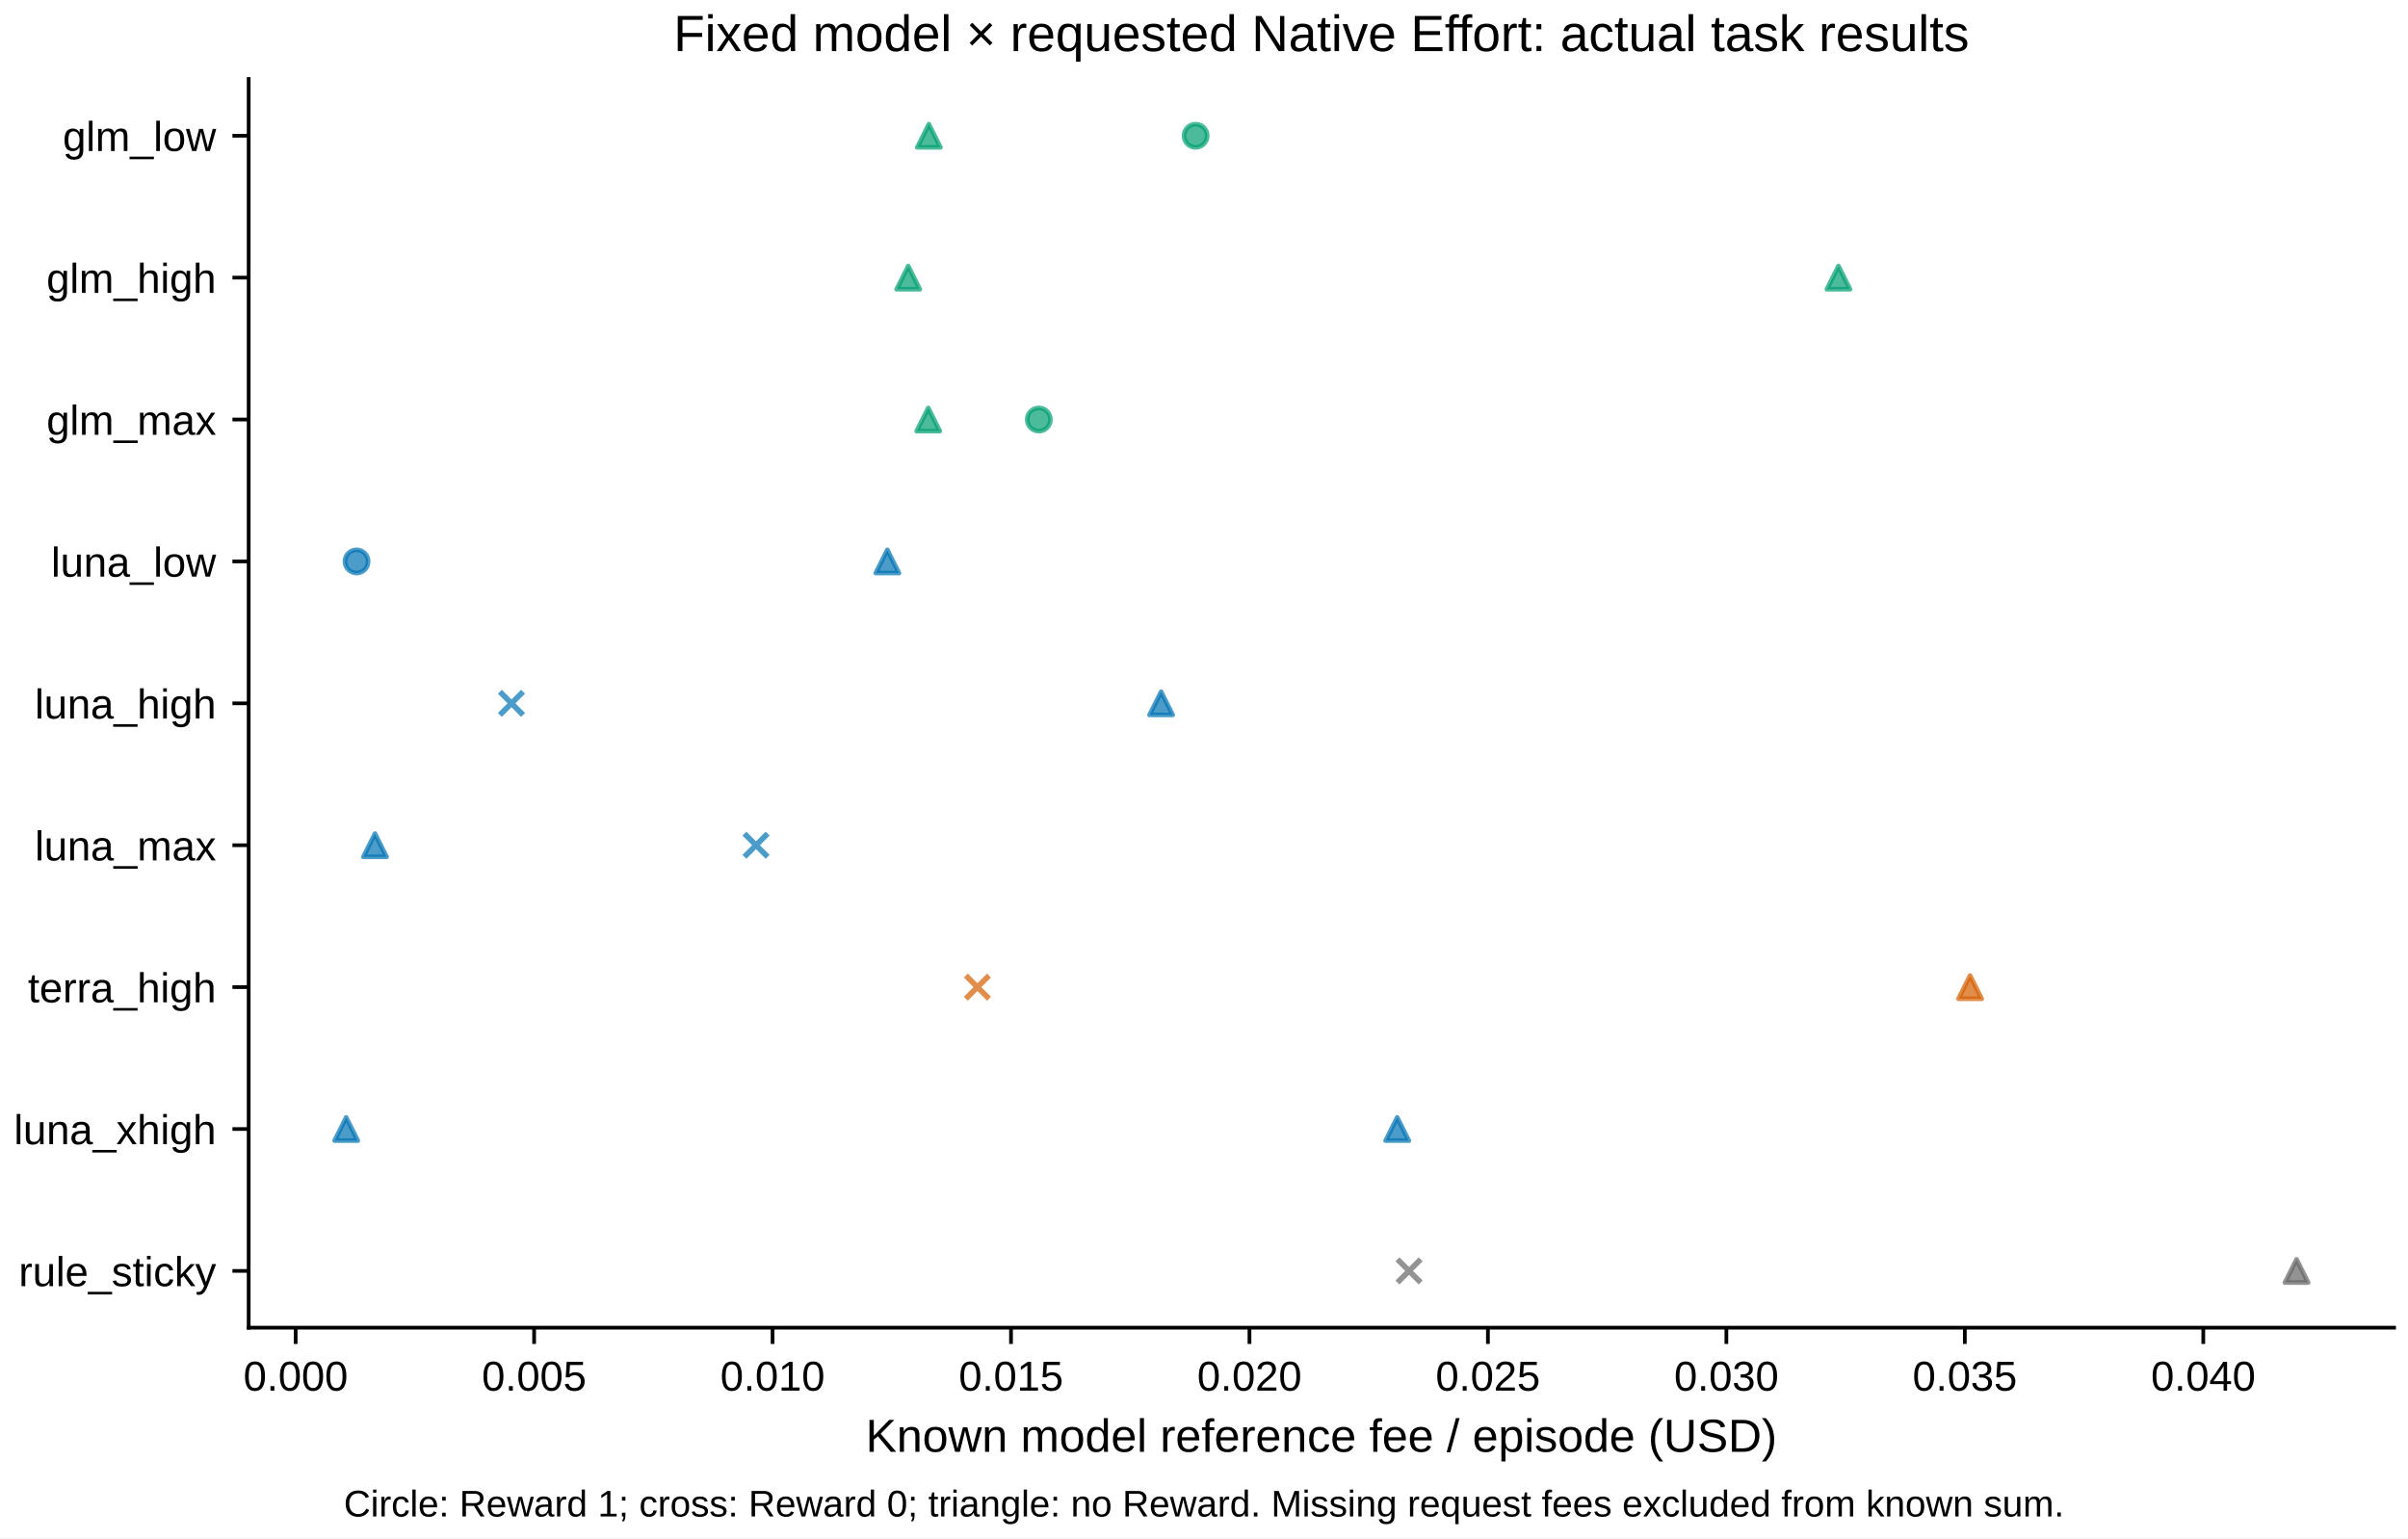
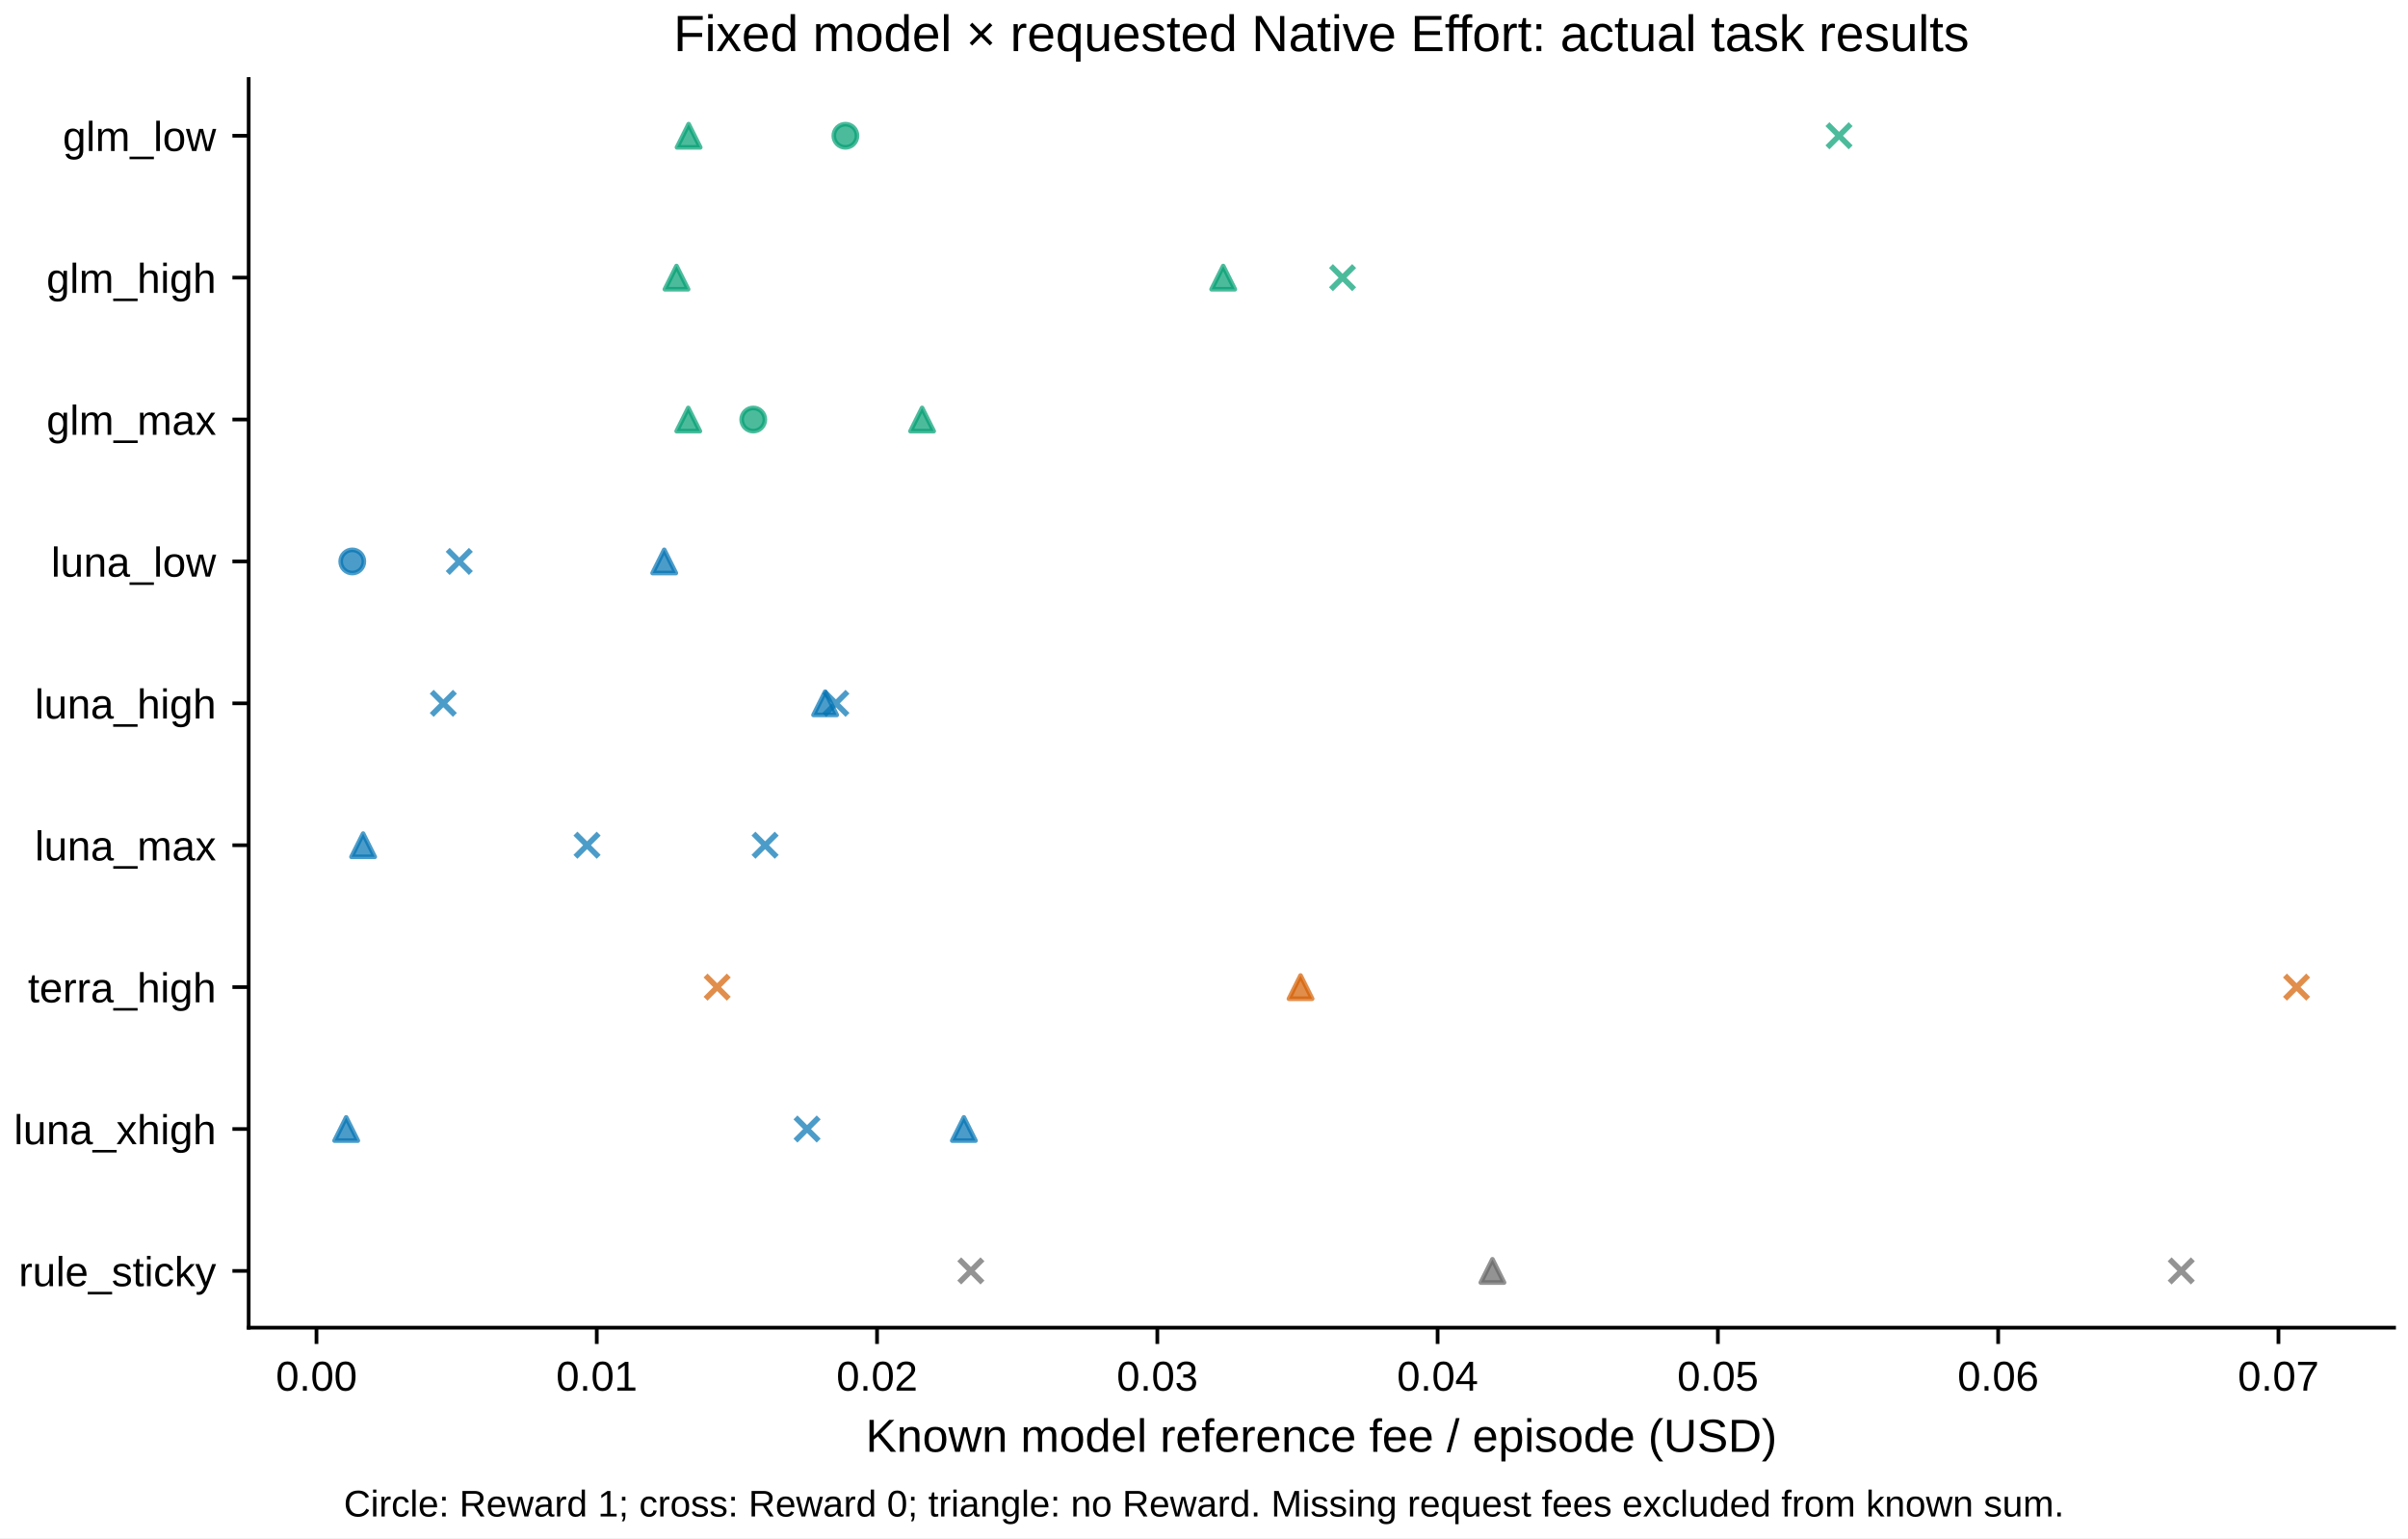
<svg xmlns="http://www.w3.org/2000/svg" xmlns:xlink="http://www.w3.org/1999/xlink" width="518.4pt" height="331.2pt" viewBox="0 0 518.4 331.2" version="1.1">
  <defs>
    <style type="text/css">*{stroke-linejoin: round; stroke-linecap: butt}</style>
  </defs>
  <g id="figure_1">
    <g id="patch_1">
      <path d="M 0 331.2  L 518.4 331.2  L 518.4 0  L 0 0  z " style="fill: #ffffff" />
    </g>
    <g id="axes_1">
      <g id="patch_2">
        <path d="M 53.534 285.86  L 515.4 285.86  L 515.4 17.009  L 53.534 17.009  z " style="fill: #ffffff" />
      </g>
      <g id="PathCollection_1">
        <defs>
-           <path id="mf3af56b596" d="M 0 2.5  C 0.663 2.5 1.299 2.237 1.768 1.768  C 2.237 1.299 2.5 0.663 2.5 0  C 2.5 -0.663 2.237 -1.299 1.768 -1.768  C 1.299 -2.237 0.663 -2.5 0 -2.5  C -0.663 -2.5 -1.299 -2.237 -1.768 -1.768  C -2.237 -1.299 -2.5 -0.663 -2.5 0  C -2.5 0.663 -2.237 1.299 -1.768 1.768  C -1.299 2.237 -0.663 2.5 0 2.5  z " style="stroke: #009e73; stroke-opacity: 0.7" />
-         </defs>
-         <g clip-path="url(#p5dbdeddba8)">
-           <use xlink:href="#mf3af56b596" x="257.396" y="29.229" style="fill: #009e73; fill-opacity: 0.7; stroke: #009e73; stroke-opacity: 0.7" />
+           <path id="m5f5c0ee8f8" d="M 0 2.5  C 0.663 2.5 1.299 2.237 1.768 1.768  C 2.237 1.299 2.5 0.663 2.5 0  C 2.5 -0.663 2.237 -1.299 1.768 -1.768  C 1.299 -2.237 0.663 -2.5 0 -2.5  C -0.663 -2.5 -1.299 -2.237 -1.768 -1.768  C -2.237 -1.299 -2.5 -0.663 -2.5 0  C -2.5 0.663 -2.237 1.299 -1.768 1.768  C -1.299 2.237 -0.663 2.5 0 2.5  z " style="stroke: #009e73; stroke-opacity: 0.7" />
+         </defs>
+         <g clip-path="url(#p7f465bcf93)">
+           <use xlink:href="#m5f5c0ee8f8" x="182" y="29.229" style="fill: #009e73; fill-opacity: 0.7; stroke: #009e73; stroke-opacity: 0.7" />
        </g>
      </g>
      <g id="PathCollection_2">
        <defs>
-           <path id="mc80eda6ae9" d="M 0 -2.5  L -2.5 2.5  L 2.5 2.5  z " style="stroke: #009e73; stroke-opacity: 0.7" />
-         </defs>
-         <g clip-path="url(#p5dbdeddba8)">
-           <use xlink:href="#mc80eda6ae9" x="195.529" y="59.78" style="fill: #009e73; fill-opacity: 0.7; stroke: #009e73; stroke-opacity: 0.7" />
+           <path id="mfec042c3bb" d="M 0 -2.5  L -2.5 2.5  L 2.5 2.5  z " style="stroke: #009e73; stroke-opacity: 0.7" />
+         </defs>
+         <g clip-path="url(#p7f465bcf93)">
+           <use xlink:href="#mfec042c3bb" x="145.64" y="59.78" style="fill: #009e73; fill-opacity: 0.7; stroke: #009e73; stroke-opacity: 0.7" />
        </g>
      </g>
      <g id="PathCollection_3">
-         <g clip-path="url(#p5dbdeddba8)">
-           <use xlink:href="#mf3af56b596" x="223.64" y="90.332" style="fill: #009e73; fill-opacity: 0.7; stroke: #009e73; stroke-opacity: 0.7" />
+         <g clip-path="url(#p7f465bcf93)">
+           <use xlink:href="#m5f5c0ee8f8" x="162.162" y="90.332" style="fill: #009e73; fill-opacity: 0.7; stroke: #009e73; stroke-opacity: 0.7" />
        </g>
      </g>
      <g id="PathCollection_4">
        <defs>
-           <path id="m1f118daac4" d="M 0 2.5  C 0.663 2.5 1.299 2.237 1.768 1.768  C 2.237 1.299 2.5 0.663 2.5 0  C 2.5 -0.663 2.237 -1.299 1.768 -1.768  C 1.299 -2.237 0.663 -2.5 0 -2.5  C -0.663 -2.5 -1.299 -2.237 -1.768 -1.768  C -2.237 -1.299 -2.5 -0.663 -2.5 0  C -2.5 0.663 -2.237 1.299 -1.768 1.768  C -1.299 2.237 -0.663 2.5 0 2.5  z " style="stroke: #0072b2; stroke-opacity: 0.7" />
-         </defs>
-         <g clip-path="url(#p5dbdeddba8)">
-           <use xlink:href="#m1f118daac4" x="76.759" y="120.883" style="fill: #0072b2; fill-opacity: 0.7; stroke: #0072b2; stroke-opacity: 0.7" />
+           <path id="m82adf5f80d" d="M 0 2.5  C 0.663 2.5 1.299 2.237 1.768 1.768  C 2.237 1.299 2.5 0.663 2.5 0  C 2.5 -0.663 2.237 -1.299 1.768 -1.768  C 1.299 -2.237 0.663 -2.5 0 -2.5  C -0.663 -2.5 -1.299 -2.237 -1.768 -1.768  C -2.237 -1.299 -2.5 -0.663 -2.5 0  C -2.5 0.663 -2.237 1.299 -1.768 1.768  C -1.299 2.237 -0.663 2.5 0 2.5  z " style="stroke: #0072b2; stroke-opacity: 0.7" />
+         </defs>
+         <g clip-path="url(#p7f465bcf93)">
+           <use xlink:href="#m82adf5f80d" x="75.839" y="120.883" style="fill: #0072b2; fill-opacity: 0.7; stroke: #0072b2; stroke-opacity: 0.7" />
        </g>
      </g>
      <g id="PathCollection_5">
        <defs>
-           <path id="md183f0471f" d="M -2.5 2.5  L 2.5 -2.5  M -2.5 -2.5  L 2.5 2.5  " style="stroke: #0072b2; stroke-opacity: 0.7; stroke-width: 1.2" />
-         </defs>
-         <g clip-path="url(#p5dbdeddba8)">
-           <use xlink:href="#md183f0471f" x="110.11" y="151.434" style="fill: #0072b2; fill-opacity: 0.7; stroke: #0072b2; stroke-opacity: 0.7; stroke-width: 1.2" />
+           <path id="m37c74a7952" d="M -2.5 2.5  L 2.5 -2.5  M -2.5 -2.5  L 2.5 2.5  " style="stroke: #0072b2; stroke-opacity: 0.7; stroke-width: 1.2" />
+         </defs>
+         <g clip-path="url(#p7f465bcf93)">
+           <use xlink:href="#m37c74a7952" x="95.439" y="151.434" style="fill: #0072b2; fill-opacity: 0.7; stroke: #0072b2; stroke-opacity: 0.7; stroke-width: 1.2" />
        </g>
      </g>
      <g id="PathCollection_6">
-         <g clip-path="url(#p5dbdeddba8)">
-           <use xlink:href="#md183f0471f" x="162.759" y="181.986" style="fill: #0072b2; fill-opacity: 0.7; stroke: #0072b2; stroke-opacity: 0.7; stroke-width: 1.2" />
+         <g clip-path="url(#p7f465bcf93)">
+           <use xlink:href="#m37c74a7952" x="126.381" y="181.986" style="fill: #0072b2; fill-opacity: 0.7; stroke: #0072b2; stroke-opacity: 0.7; stroke-width: 1.2" />
        </g>
      </g>
      <g id="PathCollection_7">
        <defs>
-           <path id="mec78262c60" d="M -2.5 2.5  L 2.5 -2.5  M -2.5 -2.5  L 2.5 2.5  " style="stroke: #d55e00; stroke-opacity: 0.7; stroke-width: 1.2" />
-         </defs>
-         <g clip-path="url(#p5dbdeddba8)">
-           <use xlink:href="#mec78262c60" x="210.419" y="212.537" style="fill: #d55e00; fill-opacity: 0.7; stroke: #d55e00; stroke-opacity: 0.7; stroke-width: 1.2" />
+           <path id="mdcfa1a5f9e" d="M -2.5 2.5  L 2.5 -2.5  M -2.5 -2.5  L 2.5 2.5  " style="stroke: #d55e00; stroke-opacity: 0.7; stroke-width: 1.2" />
+         </defs>
+         <g clip-path="url(#p7f465bcf93)">
+           <use xlink:href="#mdcfa1a5f9e" x="154.391" y="212.537" style="fill: #d55e00; fill-opacity: 0.7; stroke: #d55e00; stroke-opacity: 0.7; stroke-width: 1.2" />
        </g>
      </g>
      <g id="PathCollection_8">
        <defs>
-           <path id="me8704f9ee9" d="M 0 -2.5  L -2.5 2.5  L 2.5 2.5  z " style="stroke: #0072b2; stroke-opacity: 0.7" />
-         </defs>
-         <g clip-path="url(#p5dbdeddba8)">
-           <use xlink:href="#me8704f9ee9" x="74.527" y="243.088" style="fill: #0072b2; fill-opacity: 0.7; stroke: #0072b2; stroke-opacity: 0.7" />
+           <path id="m87f43299ef" d="M 0 -2.5  L -2.5 2.5  L 2.5 2.5  z " style="stroke: #0072b2; stroke-opacity: 0.7" />
+         </defs>
+         <g clip-path="url(#p7f465bcf93)">
+           <use xlink:href="#m87f43299ef" x="74.527" y="243.088" style="fill: #0072b2; fill-opacity: 0.7; stroke: #0072b2; stroke-opacity: 0.7" />
        </g>
      </g>
      <g id="PathCollection_9">
        <defs>
-           <path id="meabdddc878" d="M -2.5 2.5  L 2.5 -2.5  M -2.5 -2.5  L 2.5 2.5  " style="stroke: #666666; stroke-opacity: 0.7; stroke-width: 1.2" />
-         </defs>
-         <g clip-path="url(#p5dbdeddba8)">
-           <use xlink:href="#meabdddc878" x="303.349" y="273.64" style="fill: #666666; fill-opacity: 0.7; stroke: #666666; stroke-opacity: 0.7; stroke-width: 1.2" />
+           <path id="m6877eb1d3a" d="M -2.5 2.5  L 2.5 -2.5  M -2.5 -2.5  L 2.5 2.5  " style="stroke: #666666; stroke-opacity: 0.7; stroke-width: 1.2" />
+         </defs>
+         <g clip-path="url(#p7f465bcf93)">
+           <use xlink:href="#m6877eb1d3a" x="209.007" y="273.64" style="fill: #666666; fill-opacity: 0.7; stroke: #666666; stroke-opacity: 0.7; stroke-width: 1.2" />
        </g>
      </g>
      <g id="PathCollection_10">
-         <g clip-path="url(#p5dbdeddba8)">
-           <use xlink:href="#mc80eda6ae9" x="199.967" y="29.229" style="fill: #009e73; fill-opacity: 0.7; stroke: #009e73; stroke-opacity: 0.7" />
+         <g clip-path="url(#p7f465bcf93)">
+           <use xlink:href="#mfec042c3bb" x="148.249" y="29.229" style="fill: #009e73; fill-opacity: 0.7; stroke: #009e73; stroke-opacity: 0.7" />
        </g>
      </g>
      <g id="PathCollection_11">
-         <g clip-path="url(#p5dbdeddba8)">
-           <use xlink:href="#mc80eda6ae9" x="395.787" y="59.78" style="fill: #009e73; fill-opacity: 0.7; stroke: #009e73; stroke-opacity: 0.7" />
+         <g clip-path="url(#p7f465bcf93)">
+           <use xlink:href="#mfec042c3bb" x="263.333" y="59.78" style="fill: #009e73; fill-opacity: 0.7; stroke: #009e73; stroke-opacity: 0.7" />
        </g>
      </g>
      <g id="PathCollection_12">
-         <g clip-path="url(#p5dbdeddba8)">
-           <use xlink:href="#mc80eda6ae9" x="199.836" y="90.332" style="fill: #009e73; fill-opacity: 0.7; stroke: #009e73; stroke-opacity: 0.7" />
+         <g clip-path="url(#p7f465bcf93)">
+           <use xlink:href="#mfec042c3bb" x="148.172" y="90.332" style="fill: #009e73; fill-opacity: 0.7; stroke: #009e73; stroke-opacity: 0.7" />
        </g>
      </g>
      <g id="PathCollection_13">
-         <g clip-path="url(#p5dbdeddba8)">
-           <use xlink:href="#me8704f9ee9" x="191.028" y="120.883" style="fill: #0072b2; fill-opacity: 0.7; stroke: #0072b2; stroke-opacity: 0.7" />
+         <g clip-path="url(#p7f465bcf93)">
+           <use xlink:href="#m87f43299ef" x="142.995" y="120.883" style="fill: #0072b2; fill-opacity: 0.7; stroke: #0072b2; stroke-opacity: 0.7" />
        </g>
      </g>
      <g id="PathCollection_14">
-         <g clip-path="url(#p5dbdeddba8)">
-           <use xlink:href="#me8704f9ee9" x="249.97" y="151.434" style="fill: #0072b2; fill-opacity: 0.7; stroke: #0072b2; stroke-opacity: 0.7" />
+         <g clip-path="url(#p7f465bcf93)">
+           <use xlink:href="#m87f43299ef" x="177.636" y="151.434" style="fill: #0072b2; fill-opacity: 0.7; stroke: #0072b2; stroke-opacity: 0.7" />
        </g>
      </g>
      <g id="PathCollection_15">
-         <g clip-path="url(#p5dbdeddba8)">
-           <use xlink:href="#me8704f9ee9" x="80.725" y="181.986" style="fill: #0072b2; fill-opacity: 0.7; stroke: #0072b2; stroke-opacity: 0.7" />
+         <g clip-path="url(#p7f465bcf93)">
+           <use xlink:href="#m87f43299ef" x="78.17" y="181.986" style="fill: #0072b2; fill-opacity: 0.7; stroke: #0072b2; stroke-opacity: 0.7" />
        </g>
      </g>
      <g id="PathCollection_16">
        <defs>
-           <path id="m8fd686d4e2" d="M 0 -2.5  L -2.5 2.5  L 2.5 2.5  z " style="stroke: #d55e00; stroke-opacity: 0.7" />
-         </defs>
-         <g clip-path="url(#p5dbdeddba8)">
-           <use xlink:href="#m8fd686d4e2" x="424.123" y="212.537" style="fill: #d55e00; fill-opacity: 0.7; stroke: #d55e00; stroke-opacity: 0.7" />
+           <path id="meaf3911acb" d="M 0 -2.5  L -2.5 2.5  L 2.5 2.5  z " style="stroke: #d55e00; stroke-opacity: 0.7" />
+         </defs>
+         <g clip-path="url(#p7f465bcf93)">
+           <use xlink:href="#meaf3911acb" x="279.986" y="212.537" style="fill: #d55e00; fill-opacity: 0.7; stroke: #d55e00; stroke-opacity: 0.7" />
        </g>
      </g>
      <g id="PathCollection_17">
-         <g clip-path="url(#p5dbdeddba8)">
-           <use xlink:href="#me8704f9ee9" x="300.791" y="243.088" style="fill: #0072b2; fill-opacity: 0.7; stroke: #0072b2; stroke-opacity: 0.7" />
+         <g clip-path="url(#p7f465bcf93)">
+           <use xlink:href="#m87f43299ef" x="207.503" y="243.088" style="fill: #0072b2; fill-opacity: 0.7; stroke: #0072b2; stroke-opacity: 0.7" />
        </g>
      </g>
      <g id="PathCollection_18">
        <defs>
-           <path id="m4ca55a4b26" d="M 0 -2.5  L -2.5 2.5  L 2.5 2.5  z " style="stroke: #666666; stroke-opacity: 0.7" />
-         </defs>
-         <g clip-path="url(#p5dbdeddba8)">
-           <use xlink:href="#m4ca55a4b26" x="494.406" y="273.64" style="fill: #666666; fill-opacity: 0.7; stroke: #666666; stroke-opacity: 0.7" />
+           <path id="m5ae039787c" d="M 0 -2.5  L -2.5 2.5  L 2.5 2.5  z " style="stroke: #666666; stroke-opacity: 0.7" />
+         </defs>
+         <g clip-path="url(#p7f465bcf93)">
+           <use xlink:href="#m5ae039787c" x="321.292" y="273.64" style="fill: #666666; fill-opacity: 0.7; stroke: #666666; stroke-opacity: 0.7" />
+         </g>
+       </g>
+       <g id="PathCollection_19">
+         <defs>
+           <path id="m89ced784b5" d="M -2.5 2.5  L 2.5 -2.5  M -2.5 -2.5  L 2.5 2.5  " style="stroke: #009e73; stroke-opacity: 0.7; stroke-width: 1.2" />
+         </defs>
+         <g clip-path="url(#p7f465bcf93)">
+           <use xlink:href="#m89ced784b5" x="395.913" y="29.229" style="fill: #009e73; fill-opacity: 0.7; stroke: #009e73; stroke-opacity: 0.7; stroke-width: 1.2" />
+         </g>
+       </g>
+       <g id="PathCollection_20">
+         <g clip-path="url(#p7f465bcf93)">
+           <use xlink:href="#m89ced784b5" x="289.027" y="59.78" style="fill: #009e73; fill-opacity: 0.7; stroke: #009e73; stroke-opacity: 0.7; stroke-width: 1.2" />
+         </g>
+       </g>
+       <g id="PathCollection_21">
+         <g clip-path="url(#p7f465bcf93)">
+           <use xlink:href="#mfec042c3bb" x="198.508" y="90.332" style="fill: #009e73; fill-opacity: 0.7; stroke: #009e73; stroke-opacity: 0.7" />
+         </g>
+       </g>
+       <g id="PathCollection_22">
+         <g clip-path="url(#p7f465bcf93)">
+           <use xlink:href="#m37c74a7952" x="98.875" y="120.883" style="fill: #0072b2; fill-opacity: 0.7; stroke: #0072b2; stroke-opacity: 0.7; stroke-width: 1.2" />
+         </g>
+       </g>
+       <g id="PathCollection_23">
+         <g clip-path="url(#p7f465bcf93)">
+           <use xlink:href="#m37c74a7952" x="179.949" y="151.434" style="fill: #0072b2; fill-opacity: 0.7; stroke: #0072b2; stroke-opacity: 0.7; stroke-width: 1.2" />
+         </g>
+       </g>
+       <g id="PathCollection_24">
+         <g clip-path="url(#p7f465bcf93)">
+           <use xlink:href="#m37c74a7952" x="164.712" y="181.986" style="fill: #0072b2; fill-opacity: 0.7; stroke: #0072b2; stroke-opacity: 0.7; stroke-width: 1.2" />
+         </g>
+       </g>
+       <g id="PathCollection_25">
+         <g clip-path="url(#p7f465bcf93)">
+           <use xlink:href="#mdcfa1a5f9e" x="494.406" y="212.537" style="fill: #d55e00; fill-opacity: 0.7; stroke: #d55e00; stroke-opacity: 0.7; stroke-width: 1.2" />
+         </g>
+       </g>
+       <g id="PathCollection_26">
+         <g clip-path="url(#p7f465bcf93)">
+           <use xlink:href="#m37c74a7952" x="173.75" y="243.088" style="fill: #0072b2; fill-opacity: 0.7; stroke: #0072b2; stroke-opacity: 0.7; stroke-width: 1.2" />
+         </g>
+       </g>
+       <g id="PathCollection_27">
+         <g clip-path="url(#p7f465bcf93)">
+           <use xlink:href="#m6877eb1d3a" x="469.586" y="273.64" style="fill: #666666; fill-opacity: 0.7; stroke: #666666; stroke-opacity: 0.7; stroke-width: 1.2" />
        </g>
      </g>
      <g id="matplotlib.axis_1">
        <g id="xtick_1">
          <g id="line2d_1">
            <defs>
-               <path id="me3b9c67cc3" d="M 0 0  L 0 3.5  " style="stroke: #000000; stroke-width: 0.8" />
+               <path id="mabe48405e4" d="M 0 0  L 0 3.5  " style="stroke: #000000; stroke-width: 0.8" />
            </defs>
            <g>
-               <use xlink:href="#me3b9c67cc3" x="63.651" y="285.86" style="stroke: #000000; stroke-width: 0.8" />
+               <use xlink:href="#mabe48405e4" x="68.135" y="285.86" style="stroke: #000000; stroke-width: 0.8" />
            </g>
          </g>
          <g id="text_1">
-             <text style="font-size: 9px; font-family: 'Arial', 'Helvetica', 'DejaVu Sans', sans-serif; text-anchor: middle" x="63.651" y="299.412" transform="rotate(-0 63.65065 299.4123)">0.000</text>
+             <text style="font-size: 9px; font-family: 'Arial', 'Helvetica', 'DejaVu Sans', sans-serif; text-anchor: middle" x="68.135" y="299.412" transform="rotate(-0 68.13511 299.4123)">0.00</text>
          </g>
        </g>
        <g id="xtick_2">
          <g id="line2d_2">
            <g>
-               <use xlink:href="#me3b9c67cc3" x="114.985" y="285.86" style="stroke: #000000; stroke-width: 0.8" />
+               <use xlink:href="#mabe48405e4" x="128.474" y="285.86" style="stroke: #000000; stroke-width: 0.8" />
            </g>
          </g>
          <g id="text_2">
-             <text style="font-size: 9px; font-family: 'Arial', 'Helvetica', 'DejaVu Sans', sans-serif; text-anchor: middle" x="114.985" y="299.412" transform="rotate(-0 114.9853 299.4123)">0.005</text>
+             <text style="font-size: 9px; font-family: 'Arial', 'Helvetica', 'DejaVu Sans', sans-serif; text-anchor: middle" x="128.474" y="299.412" transform="rotate(-0 128.4743 299.4123)">0.01</text>
          </g>
        </g>
        <g id="xtick_3">
          <g id="line2d_3">
            <g>
-               <use xlink:href="#me3b9c67cc3" x="166.32" y="285.86" style="stroke: #000000; stroke-width: 0.8" />
+               <use xlink:href="#mabe48405e4" x="188.813" y="285.86" style="stroke: #000000; stroke-width: 0.8" />
            </g>
          </g>
          <g id="text_3">
-             <text style="font-size: 9px; font-family: 'Arial', 'Helvetica', 'DejaVu Sans', sans-serif; text-anchor: middle" x="166.32" y="299.412" transform="rotate(-0 166.32 299.4123)">0.010</text>
+             <text style="font-size: 9px; font-family: 'Arial', 'Helvetica', 'DejaVu Sans', sans-serif; text-anchor: middle" x="188.813" y="299.412" transform="rotate(-0 188.8134 299.4123)">0.02</text>
          </g>
        </g>
        <g id="xtick_4">
          <g id="line2d_4">
            <g>
-               <use xlink:href="#me3b9c67cc3" x="217.655" y="285.86" style="stroke: #000000; stroke-width: 0.8" />
+               <use xlink:href="#mabe48405e4" x="249.153" y="285.86" style="stroke: #000000; stroke-width: 0.8" />
            </g>
          </g>
          <g id="text_4">
-             <text style="font-size: 9px; font-family: 'Arial', 'Helvetica', 'DejaVu Sans', sans-serif; text-anchor: middle" x="217.655" y="299.412" transform="rotate(-0 217.6547 299.4123)">0.015</text>
+             <text style="font-size: 9px; font-family: 'Arial', 'Helvetica', 'DejaVu Sans', sans-serif; text-anchor: middle" x="249.153" y="299.412" transform="rotate(-0 249.1526 299.4123)">0.03</text>
          </g>
        </g>
        <g id="xtick_5">
          <g id="line2d_5">
            <g>
-               <use xlink:href="#me3b9c67cc3" x="268.989" y="285.86" style="stroke: #000000; stroke-width: 0.8" />
+               <use xlink:href="#mabe48405e4" x="309.492" y="285.86" style="stroke: #000000; stroke-width: 0.8" />
            </g>
          </g>
          <g id="text_5">
-             <text style="font-size: 9px; font-family: 'Arial', 'Helvetica', 'DejaVu Sans', sans-serif; text-anchor: middle" x="268.989" y="299.412" transform="rotate(-0 268.9893 299.4123)">0.020</text>
+             <text style="font-size: 9px; font-family: 'Arial', 'Helvetica', 'DejaVu Sans', sans-serif; text-anchor: middle" x="309.492" y="299.412" transform="rotate(-0 309.4917 299.4123)">0.04</text>
          </g>
        </g>
        <g id="xtick_6">
          <g id="line2d_6">
            <g>
-               <use xlink:href="#me3b9c67cc3" x="320.324" y="285.86" style="stroke: #000000; stroke-width: 0.8" />
+               <use xlink:href="#mabe48405e4" x="369.831" y="285.86" style="stroke: #000000; stroke-width: 0.8" />
            </g>
          </g>
          <g id="text_6">
-             <text style="font-size: 9px; font-family: 'Arial', 'Helvetica', 'DejaVu Sans', sans-serif; text-anchor: middle" x="320.324" y="299.412" transform="rotate(-0 320.324 299.4123)">0.025</text>
+             <text style="font-size: 9px; font-family: 'Arial', 'Helvetica', 'DejaVu Sans', sans-serif; text-anchor: middle" x="369.831" y="299.412" transform="rotate(-0 369.8308 299.4123)">0.05</text>
          </g>
        </g>
        <g id="xtick_7">
          <g id="line2d_7">
            <g>
-               <use xlink:href="#me3b9c67cc3" x="371.659" y="285.86" style="stroke: #000000; stroke-width: 0.8" />
+               <use xlink:href="#mabe48405e4" x="430.17" y="285.86" style="stroke: #000000; stroke-width: 0.8" />
            </g>
          </g>
          <g id="text_7">
-             <text style="font-size: 9px; font-family: 'Arial', 'Helvetica', 'DejaVu Sans', sans-serif; text-anchor: middle" x="371.659" y="299.412" transform="rotate(-0 371.6587 299.4123)">0.030</text>
+             <text style="font-size: 9px; font-family: 'Arial', 'Helvetica', 'DejaVu Sans', sans-serif; text-anchor: middle" x="430.17" y="299.412" transform="rotate(-0 430.17 299.4123)">0.06</text>
          </g>
        </g>
        <g id="xtick_8">
          <g id="line2d_8">
            <g>
-               <use xlink:href="#me3b9c67cc3" x="422.993" y="285.86" style="stroke: #000000; stroke-width: 0.8" />
+               <use xlink:href="#mabe48405e4" x="490.509" y="285.86" style="stroke: #000000; stroke-width: 0.8" />
            </g>
          </g>
          <g id="text_8">
-             <text style="font-size: 9px; font-family: 'Arial', 'Helvetica', 'DejaVu Sans', sans-serif; text-anchor: middle" x="422.993" y="299.412" transform="rotate(-0 422.9934 299.4123)">0.035</text>
-           </g>
-         </g>
-         <g id="xtick_9">
-           <g id="line2d_9">
-             <g>
-               <use xlink:href="#me3b9c67cc3" x="474.328" y="285.86" style="stroke: #000000; stroke-width: 0.8" />
-             </g>
-           </g>
-           <g id="text_9">
-             <text style="font-size: 9px; font-family: 'Arial', 'Helvetica', 'DejaVu Sans', sans-serif; text-anchor: middle" x="474.328" y="299.412" transform="rotate(-0 474.328 299.4123)">0.040</text>
-           </g>
-         </g>
-         <g id="text_10">
+             <text style="font-size: 9px; font-family: 'Arial', 'Helvetica', 'DejaVu Sans', sans-serif; text-anchor: middle" x="490.509" y="299.412" transform="rotate(-0 490.5091 299.4123)">0.07</text>
+           </g>
+         </g>
+         <g id="text_9">
          <text style="font-size: 10px; font-family: 'Arial', 'Helvetica', 'DejaVu Sans', sans-serif; text-anchor: middle" x="284.467" y="312.587" transform="rotate(-0 284.4666 312.5866)">Known model reference fee / episode (USD)</text>
        </g>
      </g>
      <g id="matplotlib.axis_2">
        <g id="ytick_1">
+           <g id="line2d_9">
+             <defs>
+               <path id="m36f3eeda9e" d="M 0 0  L -3.5 0  " style="stroke: #000000; stroke-width: 0.8" />
+             </defs>
+             <g>
+               <use xlink:href="#m36f3eeda9e" x="53.534" y="29.229" style="stroke: #000000; stroke-width: 0.8" />
+             </g>
+           </g>
+           <g id="text_10">
+             <text style="font-size: 9px; font-family: 'Arial', 'Helvetica', 'DejaVu Sans', sans-serif; text-anchor: end" x="46.534" y="32.505" transform="rotate(-0 46.53352 32.50519)">glm_low</text>
+           </g>
+         </g>
+         <g id="ytick_2">
          <g id="line2d_10">
-             <defs>
-               <path id="mc4d60eed09" d="M 0 0  L -3.5 0  " style="stroke: #000000; stroke-width: 0.8" />
-             </defs>
-             <g>
-               <use xlink:href="#mc4d60eed09" x="53.534" y="29.229" style="stroke: #000000; stroke-width: 0.8" />
+             <g>
+               <use xlink:href="#m36f3eeda9e" x="53.534" y="59.78" style="stroke: #000000; stroke-width: 0.8" />
            </g>
          </g>
          <g id="text_11">
-             <text style="font-size: 9px; font-family: 'Arial', 'Helvetica', 'DejaVu Sans', sans-serif; text-anchor: end" x="46.534" y="32.505" transform="rotate(-0 46.53352 32.50519)">glm_low</text>
-           </g>
-         </g>
-         <g id="ytick_2">
+             <text style="font-size: 9px; font-family: 'Arial', 'Helvetica', 'DejaVu Sans', sans-serif; text-anchor: end" x="46.534" y="63.056" transform="rotate(-0 46.53352 63.0565)">glm_high</text>
+           </g>
+         </g>
+         <g id="ytick_3">
          <g id="line2d_11">
            <g>
-               <use xlink:href="#mc4d60eed09" x="53.534" y="59.78" style="stroke: #000000; stroke-width: 0.8" />
+               <use xlink:href="#m36f3eeda9e" x="53.534" y="90.332" style="stroke: #000000; stroke-width: 0.8" />
            </g>
          </g>
          <g id="text_12">
-             <text style="font-size: 9px; font-family: 'Arial', 'Helvetica', 'DejaVu Sans', sans-serif; text-anchor: end" x="46.534" y="63.056" transform="rotate(-0 46.53352 63.0565)">glm_high</text>
-           </g>
-         </g>
-         <g id="ytick_3">
+             <text style="font-size: 9px; font-family: 'Arial', 'Helvetica', 'DejaVu Sans', sans-serif; text-anchor: end" x="46.534" y="93.608" transform="rotate(-0 46.53352 93.60781)">glm_max</text>
+           </g>
+         </g>
+         <g id="ytick_4">
          <g id="line2d_12">
            <g>
-               <use xlink:href="#mc4d60eed09" x="53.534" y="90.332" style="stroke: #000000; stroke-width: 0.8" />
+               <use xlink:href="#m36f3eeda9e" x="53.534" y="120.883" style="stroke: #000000; stroke-width: 0.8" />
            </g>
          </g>
          <g id="text_13">
-             <text style="font-size: 9px; font-family: 'Arial', 'Helvetica', 'DejaVu Sans', sans-serif; text-anchor: end" x="46.534" y="93.608" transform="rotate(-0 46.53352 93.60781)">glm_max</text>
-           </g>
-         </g>
-         <g id="ytick_4">
+             <text style="font-size: 9px; font-family: 'Arial', 'Helvetica', 'DejaVu Sans', sans-serif; text-anchor: end" x="46.534" y="124.159" transform="rotate(-0 46.53352 124.1591)">luna_low</text>
+           </g>
+         </g>
+         <g id="ytick_5">
          <g id="line2d_13">
            <g>
-               <use xlink:href="#mc4d60eed09" x="53.534" y="120.883" style="stroke: #000000; stroke-width: 0.8" />
+               <use xlink:href="#m36f3eeda9e" x="53.534" y="151.434" style="stroke: #000000; stroke-width: 0.8" />
            </g>
          </g>
          <g id="text_14">
-             <text style="font-size: 9px; font-family: 'Arial', 'Helvetica', 'DejaVu Sans', sans-serif; text-anchor: end" x="46.534" y="124.159" transform="rotate(-0 46.53352 124.1591)">luna_low</text>
-           </g>
-         </g>
-         <g id="ytick_5">
+             <text style="font-size: 9px; font-family: 'Arial', 'Helvetica', 'DejaVu Sans', sans-serif; text-anchor: end" x="46.534" y="154.71" transform="rotate(-0 46.53352 154.7104)">luna_high</text>
+           </g>
+         </g>
+         <g id="ytick_6">
          <g id="line2d_14">
            <g>
-               <use xlink:href="#mc4d60eed09" x="53.534" y="151.434" style="stroke: #000000; stroke-width: 0.8" />
+               <use xlink:href="#m36f3eeda9e" x="53.534" y="181.986" style="stroke: #000000; stroke-width: 0.8" />
            </g>
          </g>
          <g id="text_15">
-             <text style="font-size: 9px; font-family: 'Arial', 'Helvetica', 'DejaVu Sans', sans-serif; text-anchor: end" x="46.534" y="154.71" transform="rotate(-0 46.53352 154.7104)">luna_high</text>
-           </g>
-         </g>
-         <g id="ytick_6">
+             <text style="font-size: 9px; font-family: 'Arial', 'Helvetica', 'DejaVu Sans', sans-serif; text-anchor: end" x="46.534" y="185.262" transform="rotate(-0 46.53352 185.2617)">luna_max</text>
+           </g>
+         </g>
+         <g id="ytick_7">
          <g id="line2d_15">
            <g>
-               <use xlink:href="#mc4d60eed09" x="53.534" y="181.986" style="stroke: #000000; stroke-width: 0.8" />
+               <use xlink:href="#m36f3eeda9e" x="53.534" y="212.537" style="stroke: #000000; stroke-width: 0.8" />
            </g>
          </g>
          <g id="text_16">
-             <text style="font-size: 9px; font-family: 'Arial', 'Helvetica', 'DejaVu Sans', sans-serif; text-anchor: end" x="46.534" y="185.262" transform="rotate(-0 46.53352 185.2617)">luna_max</text>
-           </g>
-         </g>
-         <g id="ytick_7">
+             <text style="font-size: 9px; font-family: 'Arial', 'Helvetica', 'DejaVu Sans', sans-serif; text-anchor: end" x="46.534" y="215.813" transform="rotate(-0 46.53352 215.813)">terra_high</text>
+           </g>
+         </g>
+         <g id="ytick_8">
          <g id="line2d_16">
            <g>
-               <use xlink:href="#mc4d60eed09" x="53.534" y="212.537" style="stroke: #000000; stroke-width: 0.8" />
+               <use xlink:href="#m36f3eeda9e" x="53.534" y="243.088" style="stroke: #000000; stroke-width: 0.8" />
            </g>
          </g>
          <g id="text_17">
-             <text style="font-size: 9px; font-family: 'Arial', 'Helvetica', 'DejaVu Sans', sans-serif; text-anchor: end" x="46.534" y="215.813" transform="rotate(-0 46.53352 215.813)">terra_high</text>
-           </g>
-         </g>
-         <g id="ytick_8">
+             <text style="font-size: 9px; font-family: 'Arial', 'Helvetica', 'DejaVu Sans', sans-serif; text-anchor: end" x="46.534" y="246.364" transform="rotate(-0 46.53352 246.3644)">luna_xhigh</text>
+           </g>
+         </g>
+         <g id="ytick_9">
          <g id="line2d_17">
            <g>
-               <use xlink:href="#mc4d60eed09" x="53.534" y="243.088" style="stroke: #000000; stroke-width: 0.8" />
+               <use xlink:href="#m36f3eeda9e" x="53.534" y="273.64" style="stroke: #000000; stroke-width: 0.8" />
            </g>
          </g>
          <g id="text_18">
-             <text style="font-size: 9px; font-family: 'Arial', 'Helvetica', 'DejaVu Sans', sans-serif; text-anchor: end" x="46.534" y="246.364" transform="rotate(-0 46.53352 246.3644)">luna_xhigh</text>
-           </g>
-         </g>
-         <g id="ytick_9">
-           <g id="line2d_18">
-             <g>
-               <use xlink:href="#mc4d60eed09" x="53.534" y="273.64" style="stroke: #000000; stroke-width: 0.8" />
-             </g>
-           </g>
-           <g id="text_19">
            <text style="font-size: 9px; font-family: 'Arial', 'Helvetica', 'DejaVu Sans', sans-serif; text-anchor: end" x="46.534" y="276.916" transform="rotate(-0 46.53352 276.9157)">rule_sticky</text>
          </g>
        </g>
      </g>
      <g id="patch_3">
        <path d="M 53.534 285.86  L 53.534 17.009  " style="fill: none; stroke: #000000; stroke-width: 0.8; stroke-linejoin: miter; stroke-linecap: square" />
      </g>
      <g id="patch_4">
        <path d="M 53.534 285.86  L 515.4 285.86  " style="fill: none; stroke: #000000; stroke-width: 0.8; stroke-linejoin: miter; stroke-linecap: square" />
      </g>
-       <g id="text_20">
+       <g id="text_19">
        <text style="font-size: 11px; font-family: 'Arial', 'Helvetica', 'DejaVu Sans', sans-serif; text-anchor: middle" x="284.467" y="11.009" transform="rotate(-0 284.4666 11.00854)">Fixed model × requested Native Effort: actual task results</text>
      </g>
    </g>
-     <g id="text_21">
+     <g id="text_20">
      <text style="font-size: 8px; font-family: 'Arial', 'Helvetica', 'DejaVu Sans', sans-serif; text-anchor: middle" x="259.2" y="326.516" transform="rotate(-0 259.2 326.516)">Circle: Reward 1; cross: Reward 0; triangle: no Reward. Missing request fees excluded from known sum.</text>
    </g>
  </g>
  <defs>
-     <clipPath id="p5dbdeddba8">
+     <clipPath id="p7f465bcf93">
      <rect x="53.534" y="17.009" width="461.866" height="268.852" />
    </clipPath>
  </defs>
</svg>
